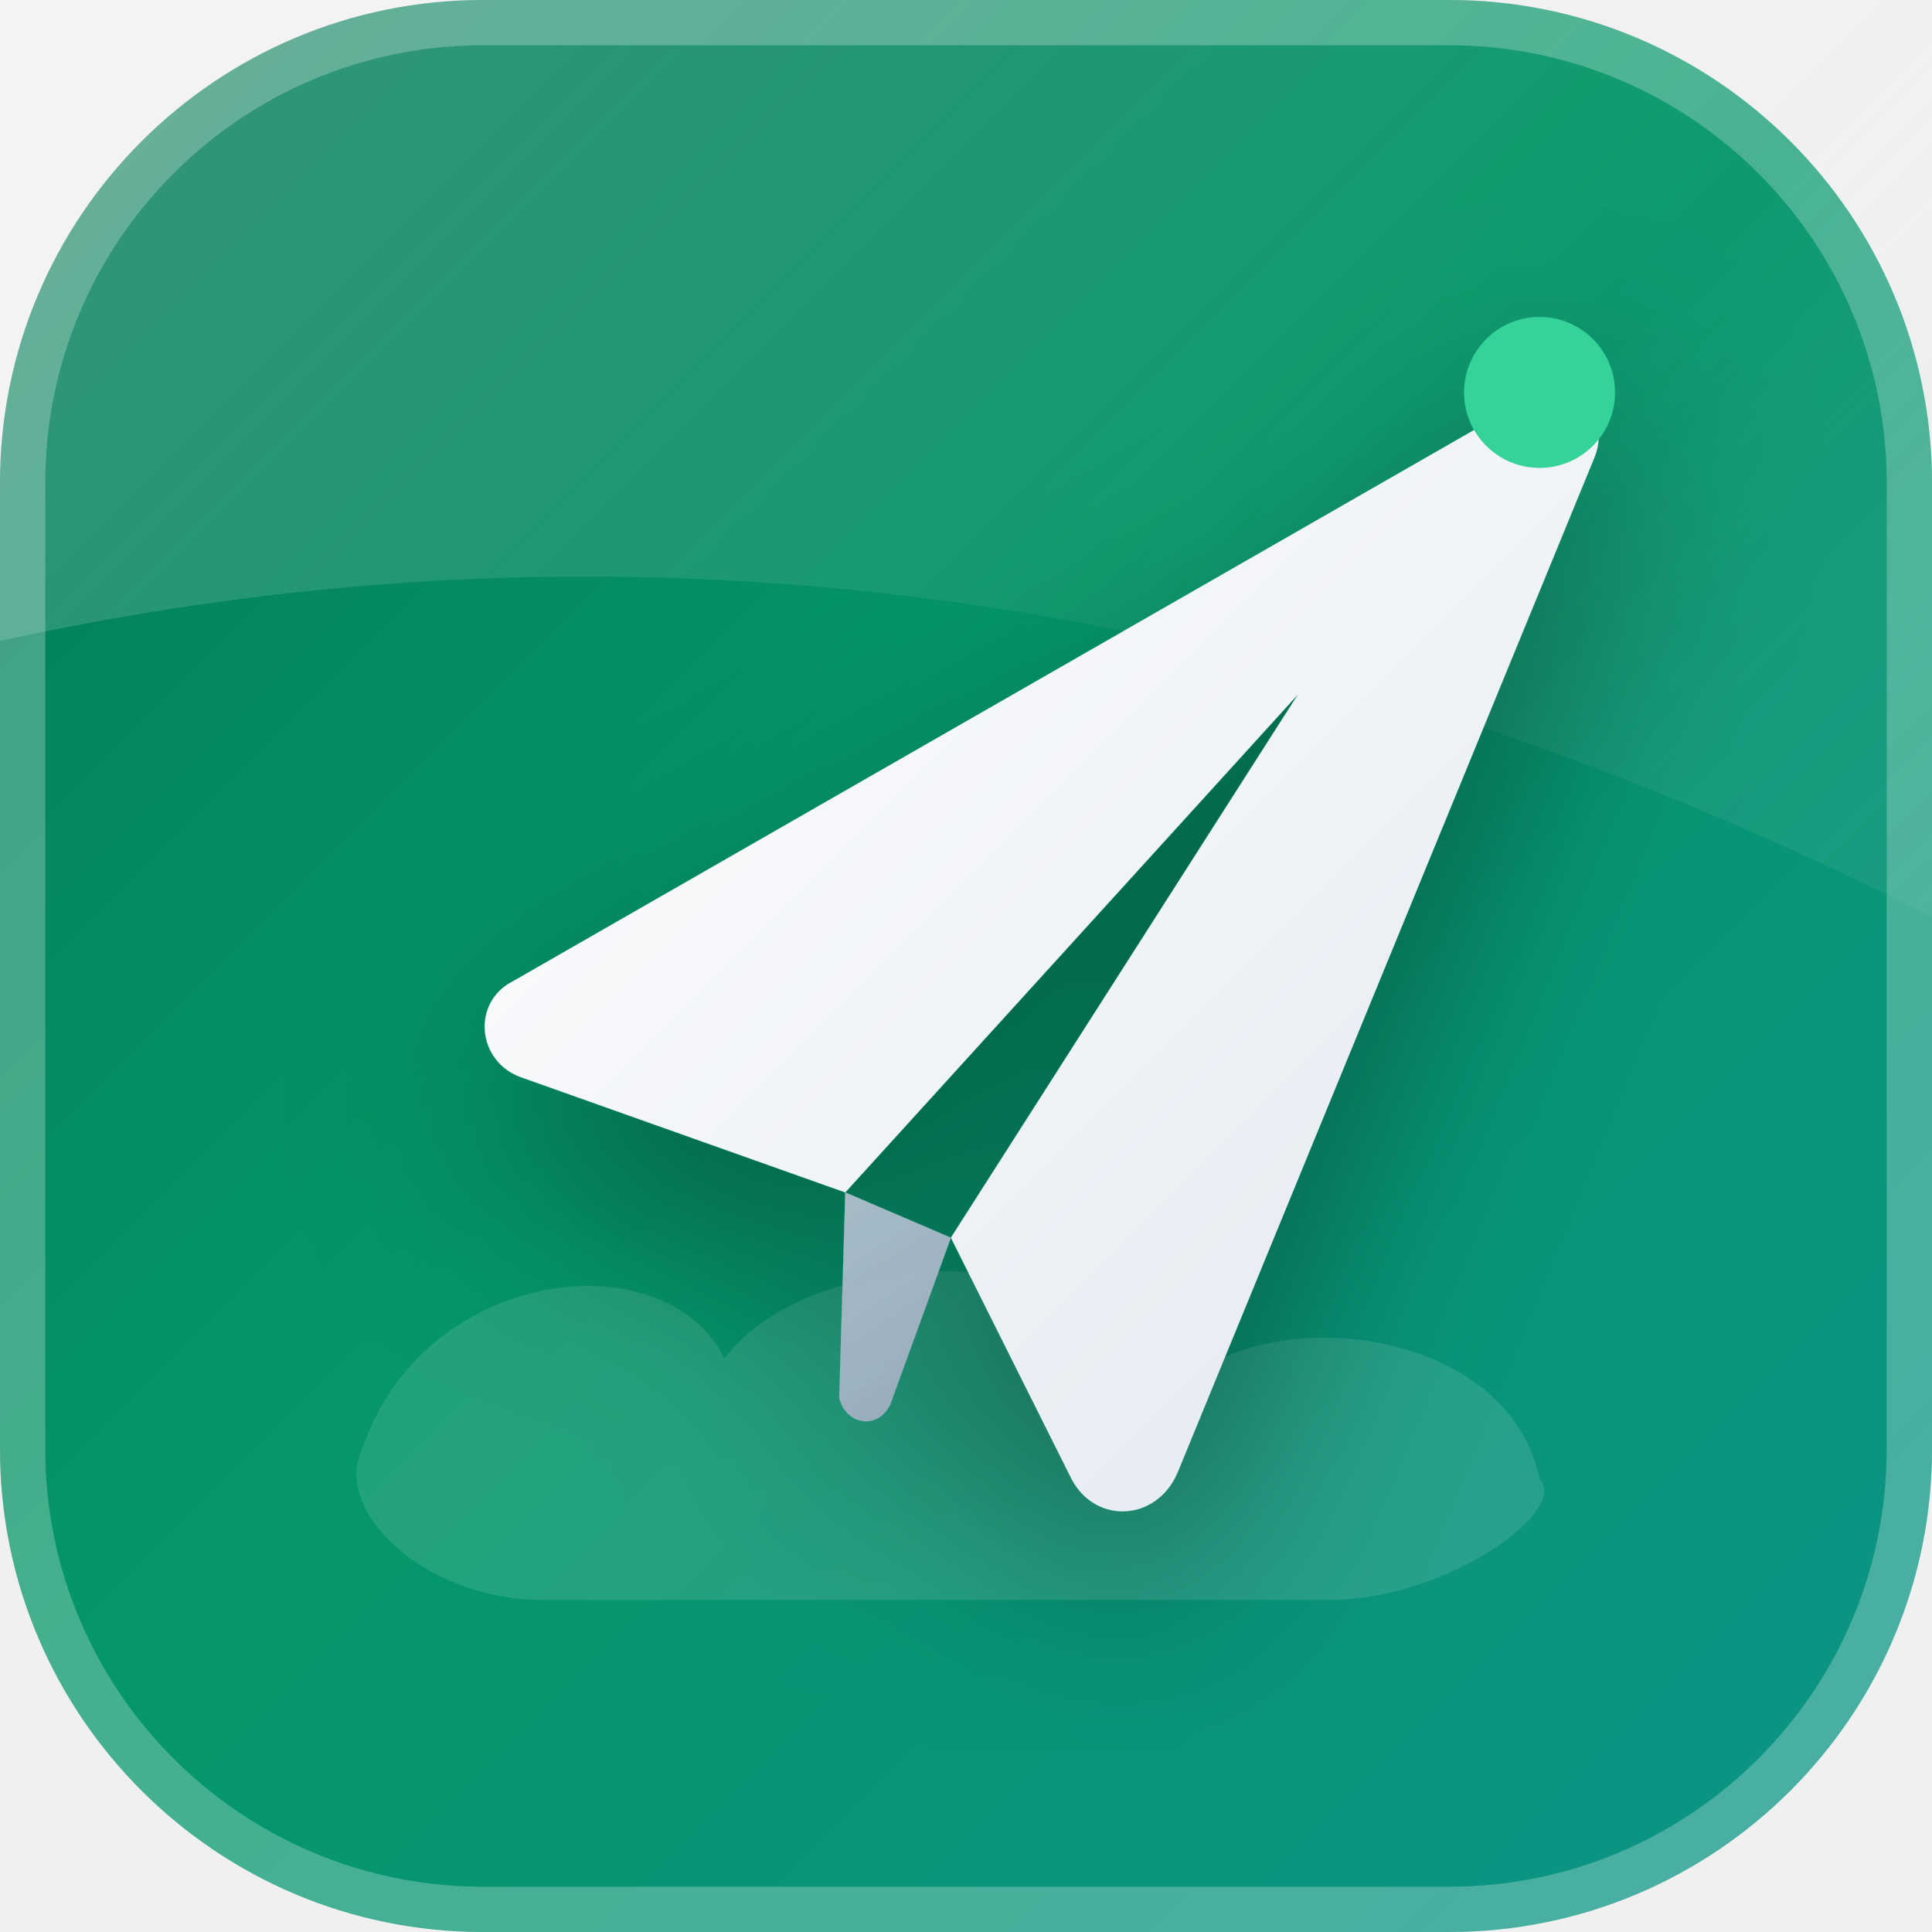
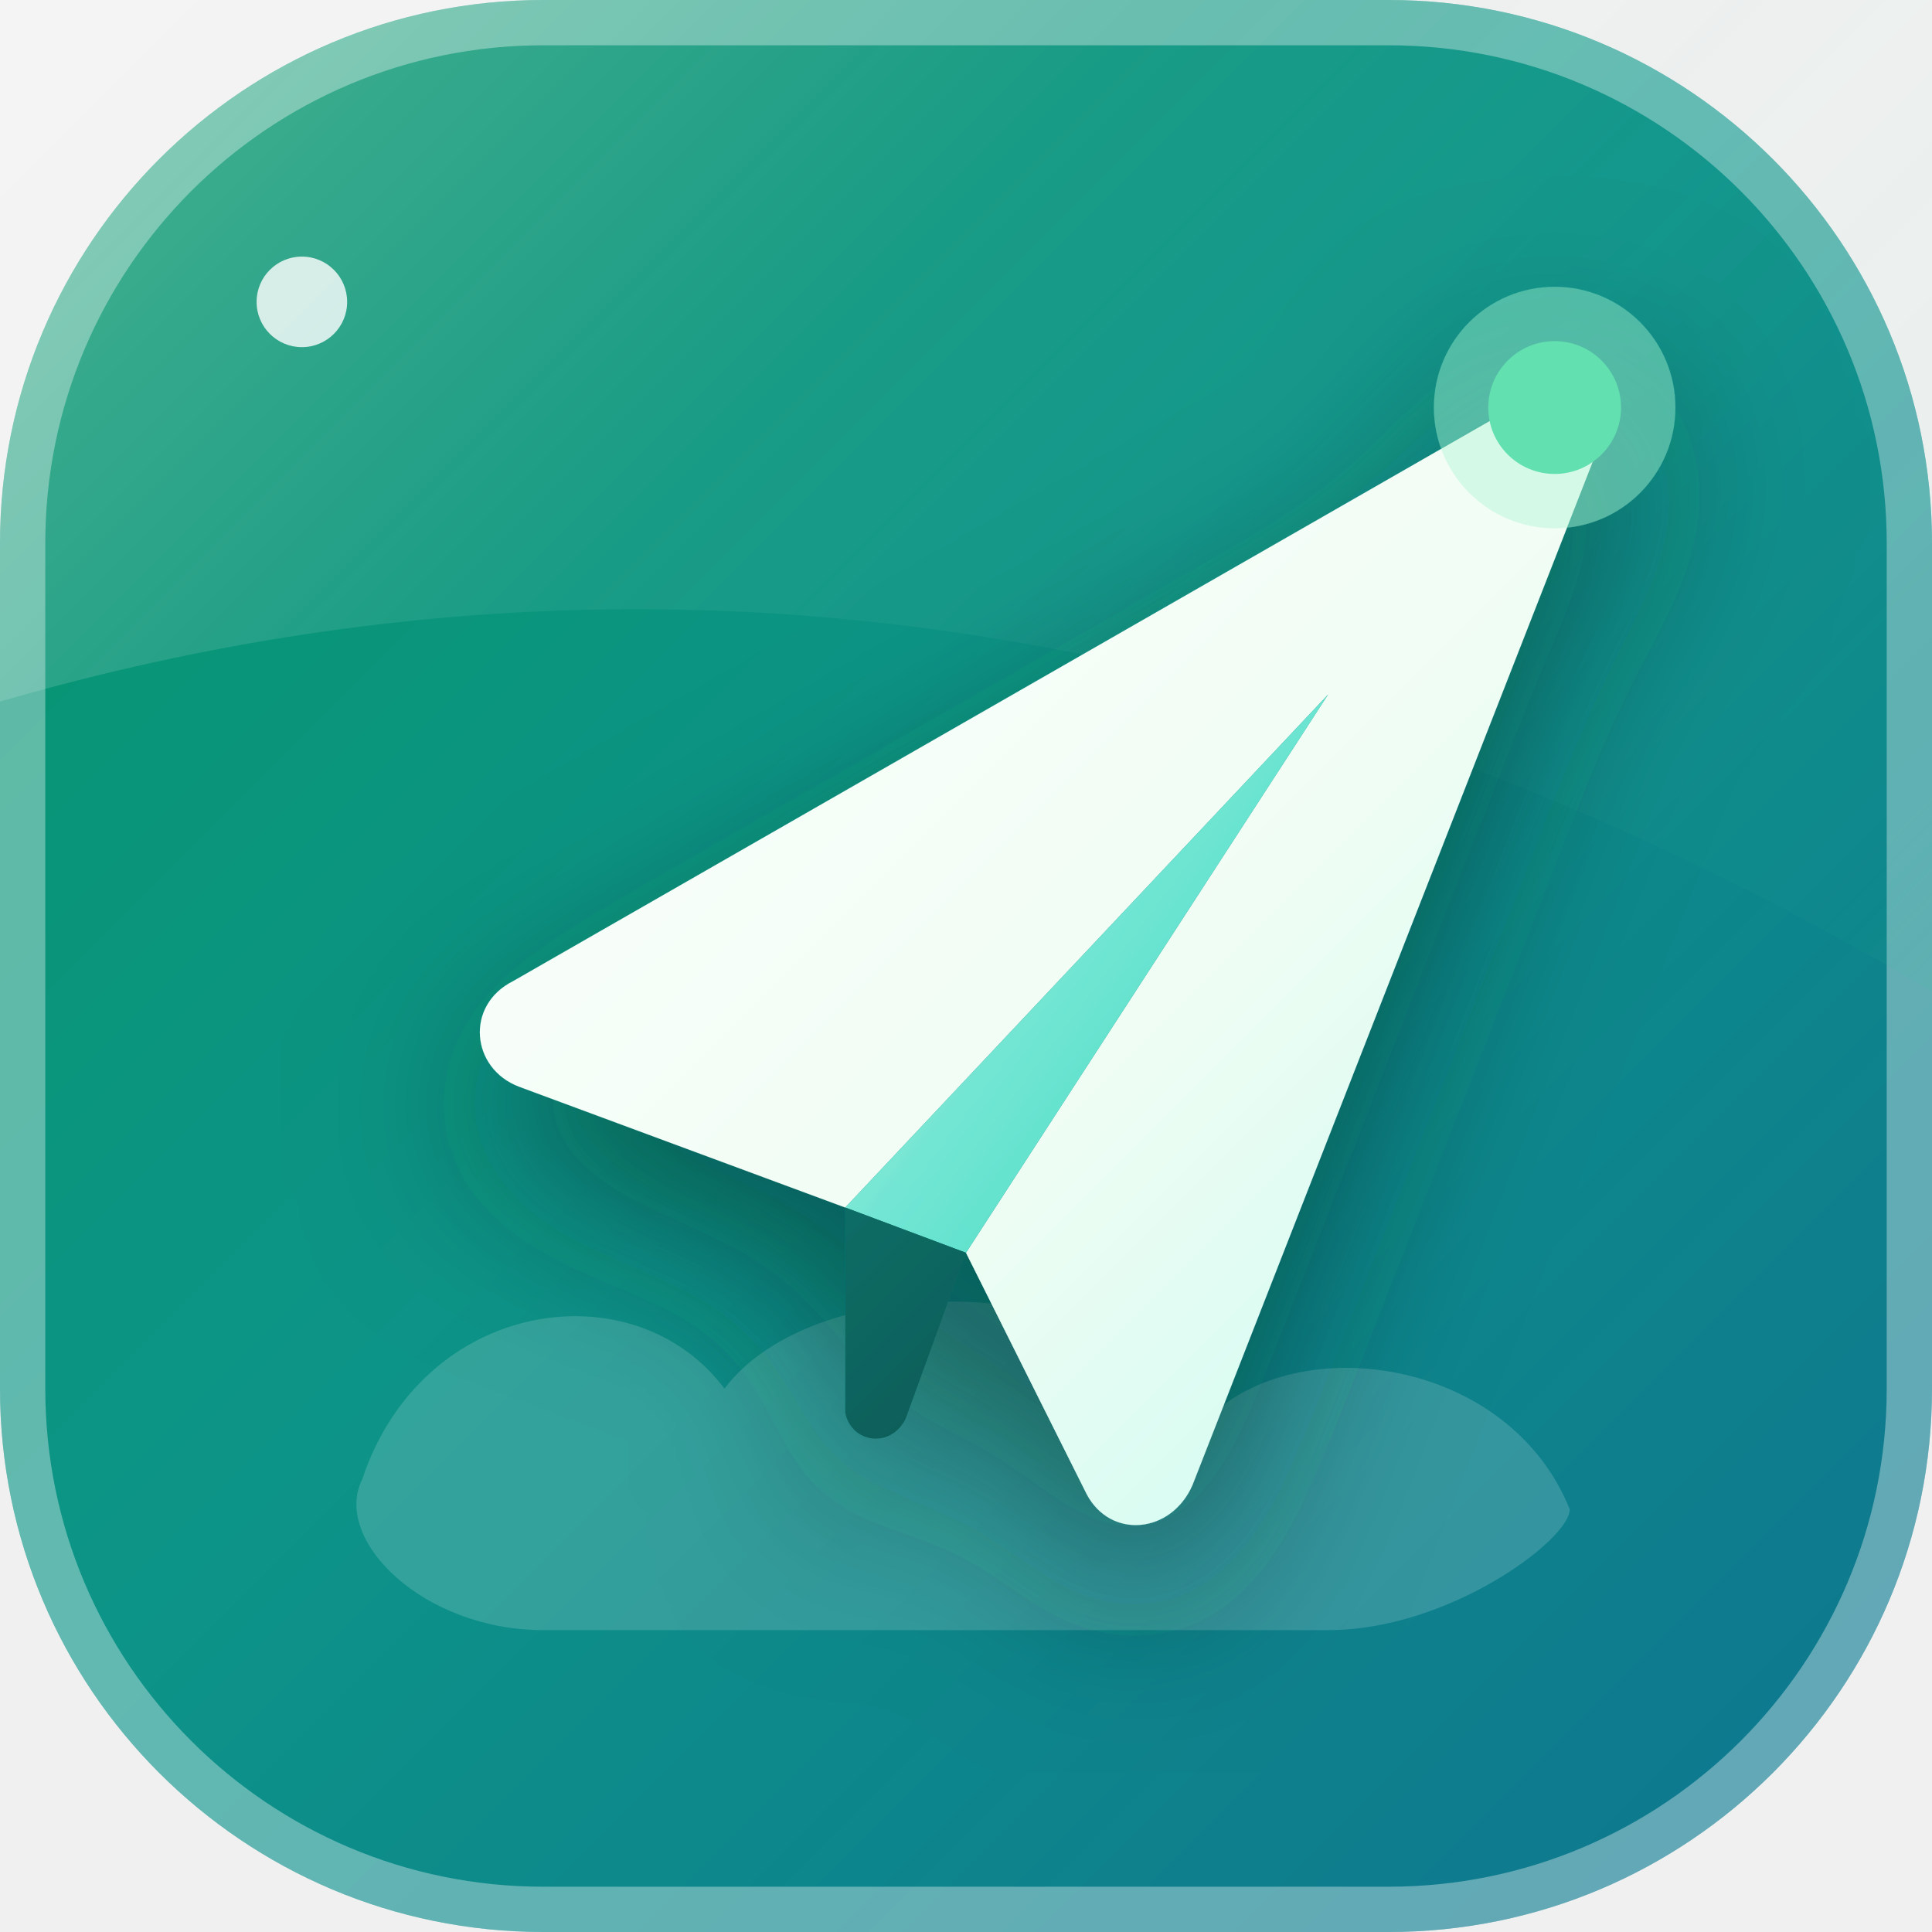
<svg xmlns="http://www.w3.org/2000/svg" viewBox="0 0 64 64" fill="none">
  <defs>
    <linearGradient id="cs-bg-grad" x1="0" y1="0" x2="64" y2="64" gradientUnits="userSpaceOnUse">
-       <stop offset="0%" stop-color="#047857" />
-       <stop offset="45%" stop-color="#059669" />
-       <stop offset="100%" stop-color="#0d9488" />
+       <stop offset="0%" stop-color="#059669" />
+       <stop offset="45%" stop-color="#0d9488" />
+       <stop offset="100%" stop-color="#0e7490" />
    </linearGradient>
    <linearGradient id="cs-silk-sheen" x1="0" y1="0" x2="64" y2="64" gradientUnits="userSpaceOnUse">
-       <stop offset="0%" stop-color="#ffffff" stop-opacity="0.35" />
-       <stop offset="50%" stop-color="#ffffff" stop-opacity="0.05" />
-       <stop offset="100%" stop-color="#047857" stop-opacity="0.4" />
+       <stop offset="0%" stop-color="#ffffff" stop-opacity="0.45" />
+       <stop offset="30%" stop-color="#ffffff" stop-opacity="0.1" />
+       <stop offset="70%" stop-color="#34d399" stop-opacity="0.05" />
+       <stop offset="100%" stop-color="#059669" stop-opacity="0.5" />
    </linearGradient>
-     <linearGradient id="cs-plane-grad" x1="16" y1="14" x2="52" y2="50" gradientUnits="userSpaceOnUse">
+     <linearGradient id="cs-plane-grad" x1="16" y1="12" x2="52" y2="48" gradientUnits="userSpaceOnUse">
      <stop offset="0%" stop-color="#ffffff" />
-       <stop offset="100%" stop-color="#e2e8f0" />
+       <stop offset="60%" stop-color="#f0fdf4" />
+       <stop offset="100%" stop-color="#ccfbf1" />
    </linearGradient>
-     <linearGradient id="cs-wing-shadow" x1="28" y1="28" x2="40" y2="46" gradientUnits="userSpaceOnUse">
-       <stop offset="0%" stop-color="#cbd5e1" stop-opacity="0.9" />
-       <stop offset="100%" stop-color="#94a3b8" stop-opacity="0.95" />
+     <linearGradient id="cs-wing-depth" x1="26" y1="36" x2="42" y2="48" gradientUnits="userSpaceOnUse">
+       <stop offset="0%" stop-color="#99f6e4" />
+       <stop offset="50%" stop-color="#5eead4" />
+       <stop offset="100%" stop-color="#14b8a6" />
+     </linearGradient>
+     <linearGradient id="cs-wing-shadow" x1="24" y1="38" x2="32" y2="46" gradientUnits="userSpaceOnUse">
+       <stop offset="0%" stop-color="#0f766e" />
+       <stop offset="100%" stop-color="#115e59" />
    </linearGradient>
    <filter id="cs-soft-glow" x="-20%" y="-20%" width="140%" height="140%">
-       <feDropShadow dx="0" dy="3" stdDeviation="3.5" flood-color="#000000" flood-opacity="0.35" />
+       <feDropShadow dx="0" dy="2.5" stdDeviation="3" flood-color="#022c22" flood-opacity="0.5" />
    </filter>
  </defs>
-   <rect width="64" height="64" rx="16" fill="url(#cs-bg-grad)" />
-   <rect x="0.75" y="0.75" width="62.5" height="62.5" rx="15.25" stroke="#ffffff" stroke-opacity="0.25" stroke-width="1.5" />
-   <path d="M-10 24 Q32 10 74 36 L74 0 L-10 0 Z" fill="url(#cs-silk-sheen)" opacity="0.6" />
-   <path d="M12 48 C14 42 22 41 24 45 C27 41 37 41 39 46 C42 43 50 44 51 49 C52 50 48 53 44 53 L18 53 C14 53 11 50 12 48 Z" fill="#ffffff" fill-opacity="0.12" />
+   <rect width="64" height="64" rx="18" fill="url(#cs-bg-grad)" />
+   <rect x="0.75" y="0.75" width="62.5" height="62.5" rx="17.25" stroke="#ffffff" stroke-opacity="0.35" stroke-width="1.5" />
+   <path d="M-8 26 Q32 10 72 38 L72 0 L-8 0 Z" fill="url(#cs-silk-sheen)" opacity="0.6" />
+   <path d="M12 49 C14 43 21 42 24 46 C27 42 37 42 40 47 C43 44 50 45 52 50 C52 51 48 54 44 54 L18 54 C14 54 11 51 12 49 Z" fill="#ffffff" fill-opacity="0.16" />
  <g filter="url(#cs-soft-glow)">
-     <path d="M51 13 L17 32.5 C15.6 33.2 15.8 35.2 17.3 35.7 L28 39.5 L43 23 L31.5 41 L35.5 49 C36.3 50.5 38.3 50.4 39 48.8 L52.8 15.2 C53.4 13.8 52.2 12.5 51 13 Z" fill="url(#cs-plane-grad)" />
-     <path d="M28 39.5 L31.5 41 L29.5 46.5 C29.1 47.4 28 47.2 27.8 46.3 L28 39.5 Z" fill="url(#cs-wing-shadow)" />
-     <circle cx="51" cy="13" r="2.5" fill="#34d399" />
+     <path d="M51 13 L17 32.5 C15.4 33.3 15.6 35.4 17.2 36 L28 40 L44 23 L32 41.5 L36 49.5 C36.8 51 38.8 50.8 39.5 49.2 L52.8 15.2 C53.4 13.8 52.2 12.5 51 13 Z" fill="url(#cs-plane-grad)" />
+     <path d="M28 40 L44 23 L32 41.5 Z" fill="url(#cs-wing-depth)" opacity="0.9" />
+     <path d="M28 40 L32 41.5 L30 47 C29.5 48 28.2 47.8 28 46.8 L28 40 Z" fill="url(#cs-wing-shadow)" />
+     <circle cx="51.5" cy="13.5" r="2.2" fill="#34d399" />
+     <circle cx="51.5" cy="13.5" r="4" fill="#a7f3d0" opacity="0.4" />
  </g>
+   <circle cx="10" cy="10" r="1.5" fill="#ffffff" opacity="0.8" />
</svg>
